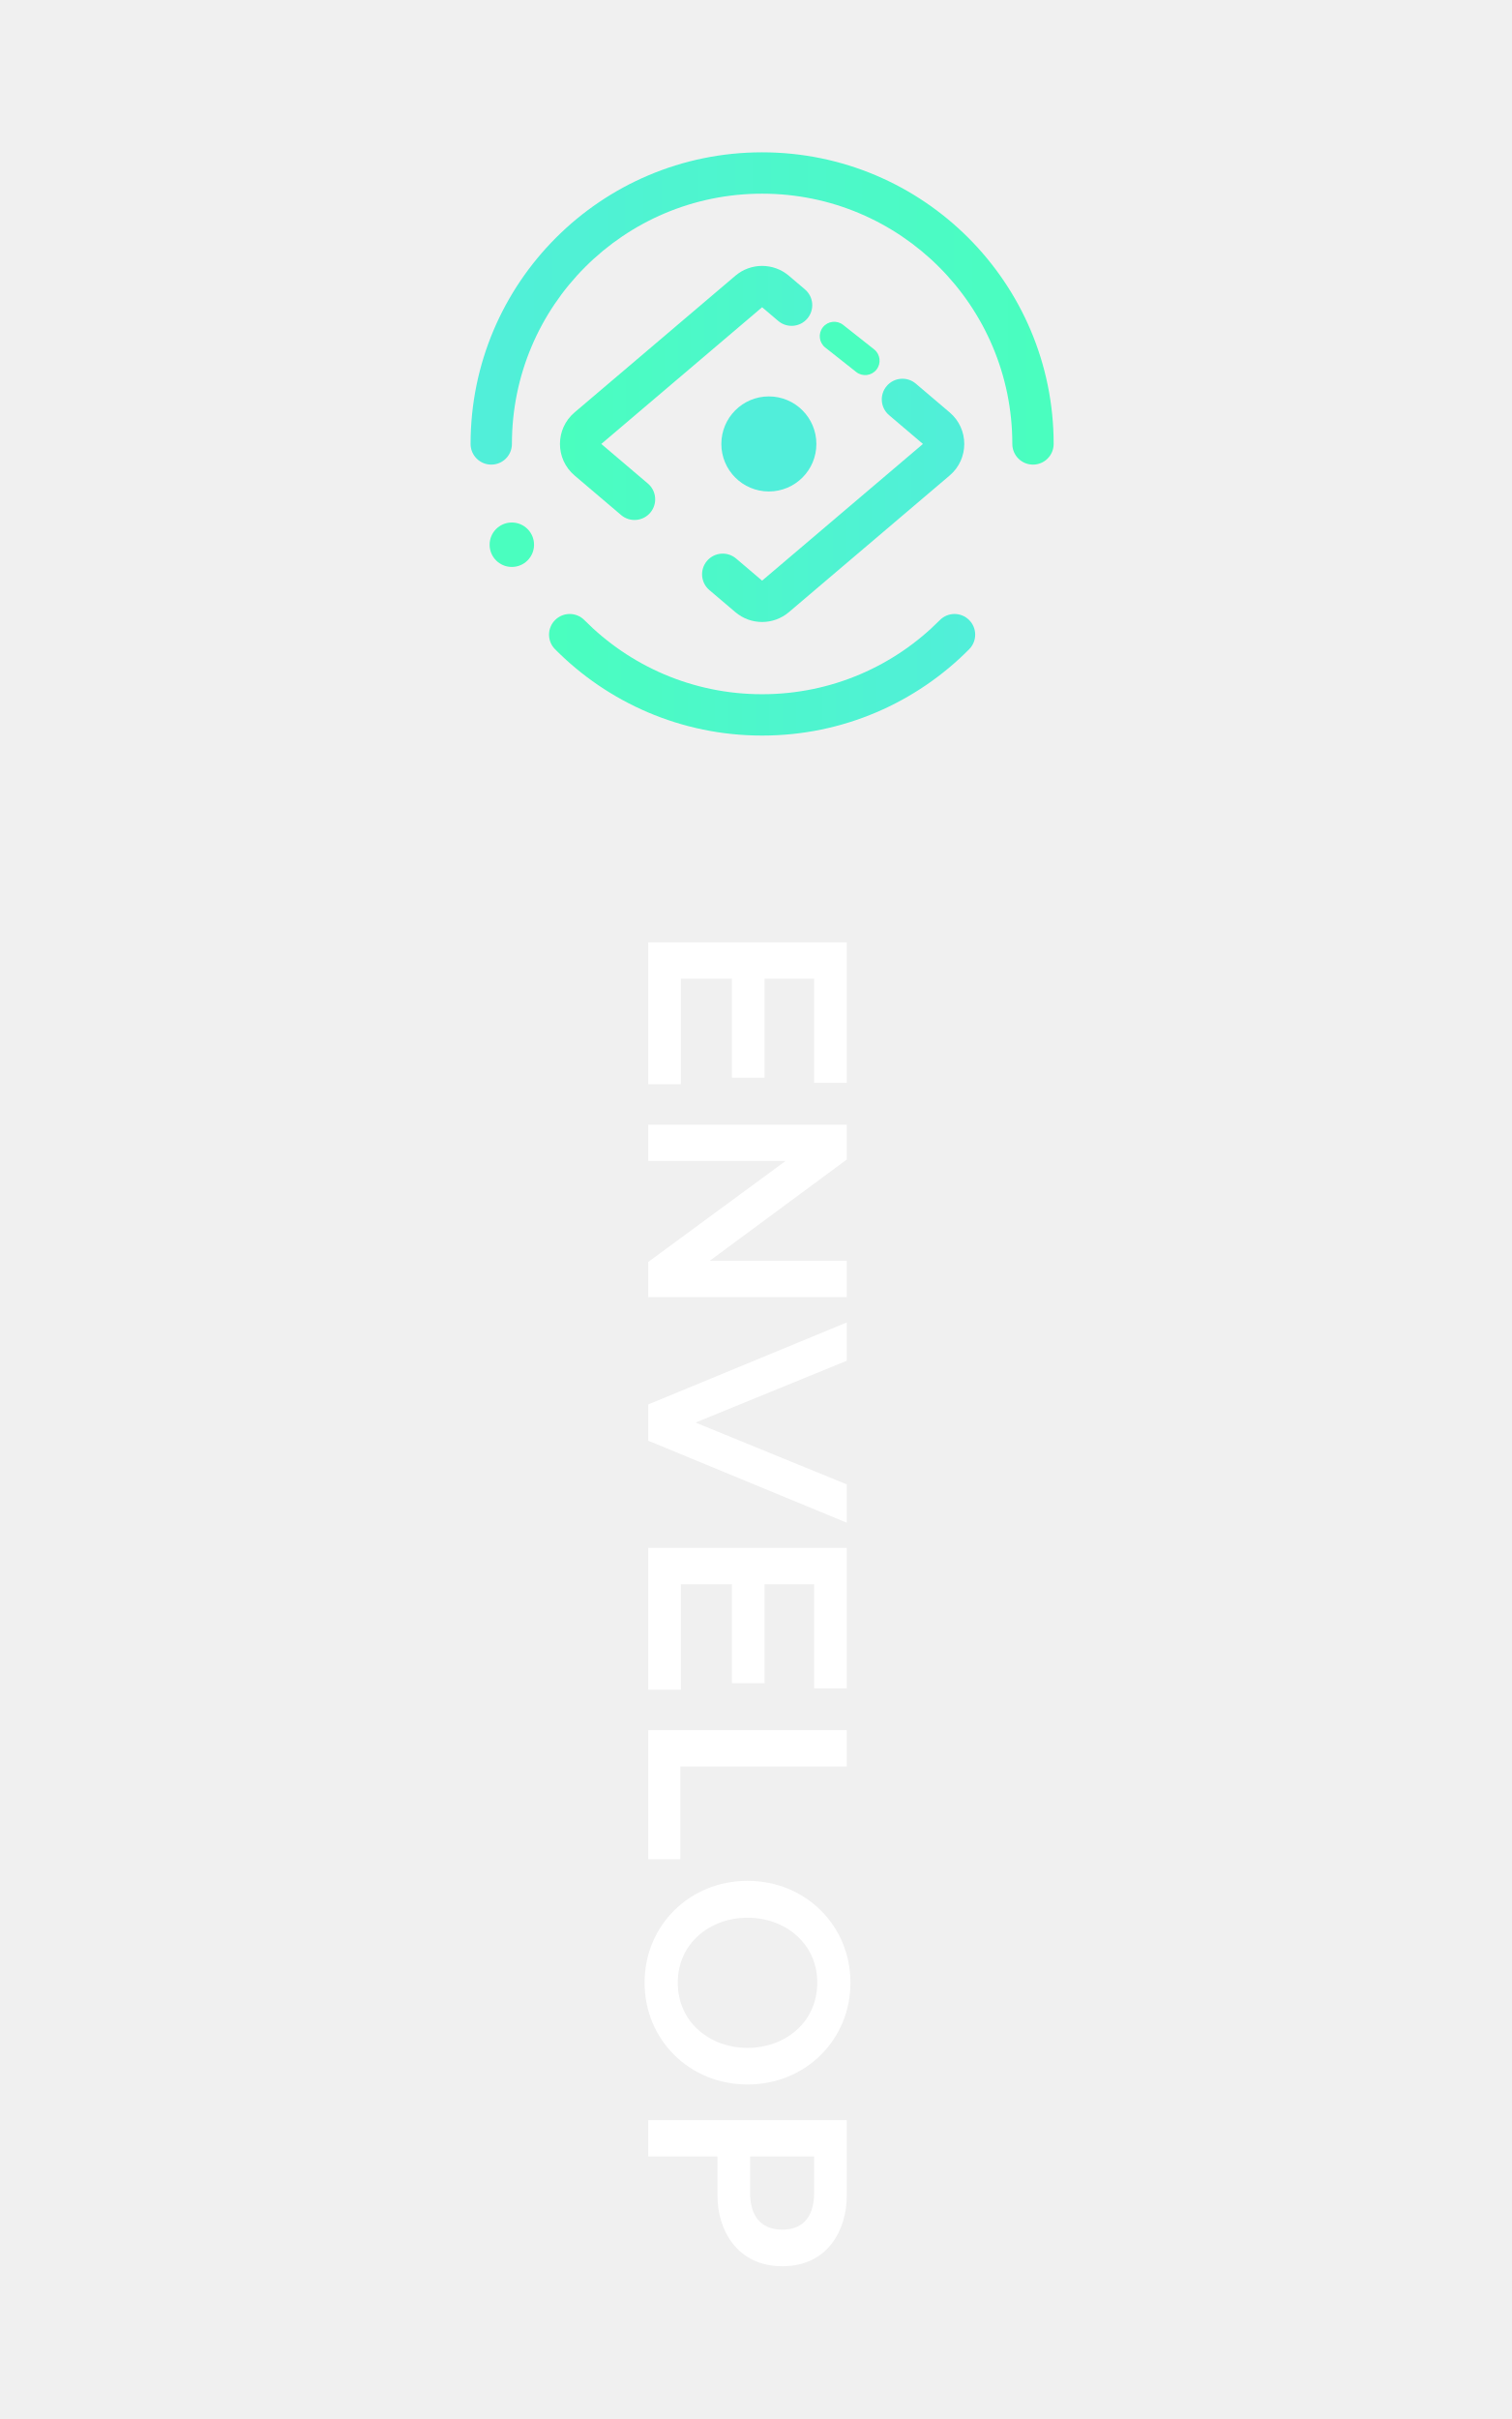
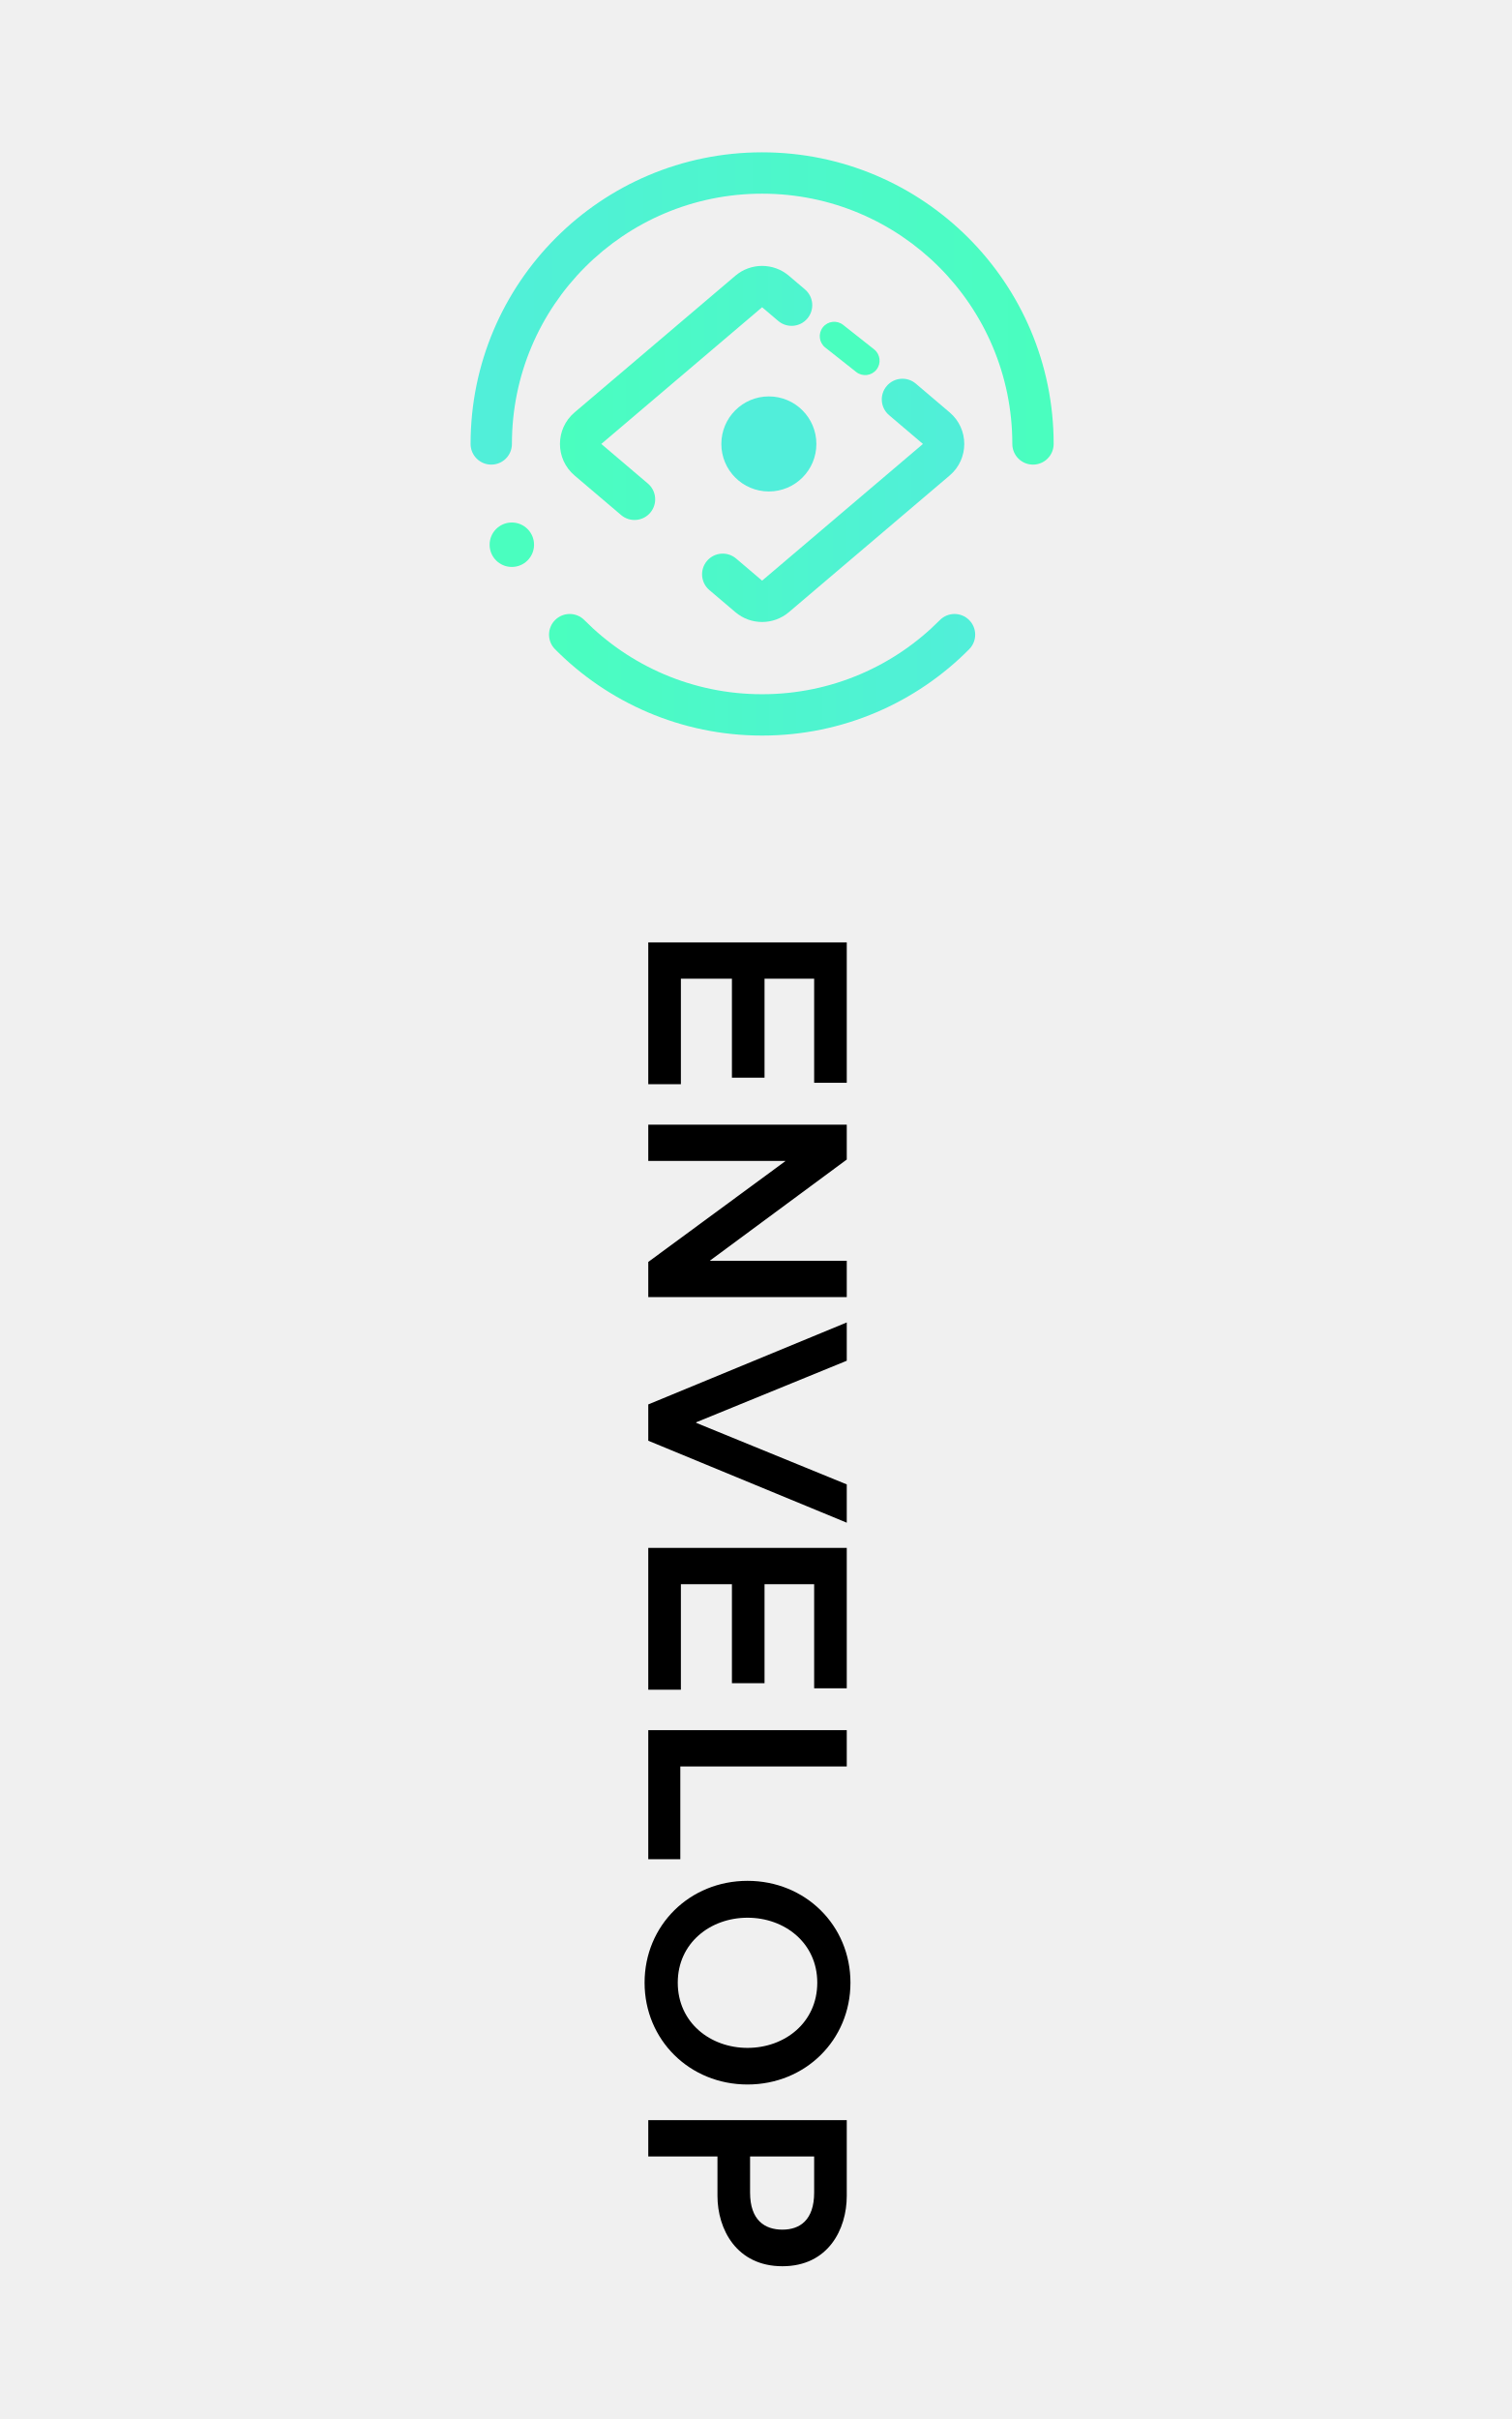
<svg xmlns="http://www.w3.org/2000/svg" width="3779" zoomAndPan="magnify" viewBox="0 0 2835 4535.25" height="6047" preserveAspectRatio="xMidYMid meet" version="1.0">
  <defs>
    <clipPath id="82281b8c79">
      <path d="M 1050 498 L 1809 498 L 1809 1166 L 1050 1166 Z M 1050 498 " clip-rule="nonzero" />
    </clipPath>
    <clipPath id="099c9103f8">
      <path d="M 1077.695 891.039 C 1041.258 860.078 1041.258 803.832 1077.695 772.871 L 1379.367 516.516 C 1408.316 491.918 1450.824 491.918 1479.773 516.516 L 1509.953 542.164 C 1526.266 556.023 1528.254 580.492 1514.391 596.805 C 1500.527 613.125 1476.066 615.109 1459.75 601.246 L 1429.57 575.602 L 1127.898 831.957 L 1215.32 906.242 C 1231.637 920.109 1233.621 944.57 1219.762 960.891 C 1205.898 977.203 1181.434 979.191 1165.117 965.328 Z M 1326.156 1051.305 C 1340.023 1034.988 1364.484 1033 1380.801 1046.863 L 1429.57 1088.309 L 1731.242 831.957 L 1667.707 777.961 C 1651.391 764.102 1649.402 739.633 1663.266 723.32 C 1677.129 707.004 1701.594 705.016 1717.91 718.879 L 1781.445 772.871 C 1817.879 803.832 1817.879 860.078 1781.445 891.039 L 1479.773 1147.391 C 1450.824 1171.992 1408.316 1171.992 1379.367 1147.391 L 1330.598 1105.949 C 1314.281 1092.086 1312.297 1067.621 1326.156 1051.305 Z M 1326.156 1051.305 " clip-rule="evenodd" />
    </clipPath>
    <linearGradient x1="21.521" gradientTransform="matrix(0, 25.41219, -25.41057, 0, 1976.422, 285.0648)" y1="36.802" x2="21.521" gradientUnits="userSpaceOnUse" y2="6.239" id="e0e53c73ad">
      <stop stop-opacity="1" stop-color="rgb(28.999%, 99.599%, 74.899%)" offset="0" />
      <stop stop-opacity="1" stop-color="rgb(29.027%, 99.536%, 75.005%)" offset="0.031" />
      <stop stop-opacity="1" stop-color="rgb(29.1%, 99.373%, 75.281%)" offset="0.062" />
      <stop stop-opacity="1" stop-color="rgb(29.189%, 99.171%, 75.62%)" offset="0.094" />
      <stop stop-opacity="1" stop-color="rgb(29.279%, 98.969%, 75.96%)" offset="0.125" />
      <stop stop-opacity="1" stop-color="rgb(29.369%, 98.767%, 76.299%)" offset="0.156" />
      <stop stop-opacity="1" stop-color="rgb(29.459%, 98.566%, 76.637%)" offset="0.188" />
      <stop stop-opacity="1" stop-color="rgb(29.547%, 98.364%, 76.976%)" offset="0.219" />
      <stop stop-opacity="1" stop-color="rgb(29.637%, 98.163%, 77.316%)" offset="0.25" />
      <stop stop-opacity="1" stop-color="rgb(29.727%, 97.961%, 77.655%)" offset="0.281" />
      <stop stop-opacity="1" stop-color="rgb(29.816%, 97.76%, 77.994%)" offset="0.312" />
      <stop stop-opacity="1" stop-color="rgb(29.906%, 97.559%, 78.334%)" offset="0.344" />
      <stop stop-opacity="1" stop-color="rgb(29.996%, 97.356%, 78.673%)" offset="0.375" />
      <stop stop-opacity="1" stop-color="rgb(30.086%, 97.154%, 79.012%)" offset="0.406" />
      <stop stop-opacity="1" stop-color="rgb(30.174%, 96.953%, 79.352%)" offset="0.438" />
      <stop stop-opacity="1" stop-color="rgb(30.264%, 96.751%, 79.691%)" offset="0.469" />
      <stop stop-opacity="1" stop-color="rgb(30.354%, 96.55%, 80.029%)" offset="0.5" />
      <stop stop-opacity="1" stop-color="rgb(30.443%, 96.349%, 80.368%)" offset="0.531" />
      <stop stop-opacity="1" stop-color="rgb(30.533%, 96.147%, 80.708%)" offset="0.562" />
      <stop stop-opacity="1" stop-color="rgb(30.623%, 95.946%, 81.047%)" offset="0.594" />
      <stop stop-opacity="1" stop-color="rgb(30.713%, 95.743%, 81.386%)" offset="0.625" />
      <stop stop-opacity="1" stop-color="rgb(30.801%, 95.541%, 81.726%)" offset="0.656" />
      <stop stop-opacity="1" stop-color="rgb(30.891%, 95.34%, 82.065%)" offset="0.688" />
      <stop stop-opacity="1" stop-color="rgb(30.981%, 95.139%, 82.404%)" offset="0.719" />
      <stop stop-opacity="1" stop-color="rgb(31.071%, 94.937%, 82.744%)" offset="0.75" />
      <stop stop-opacity="1" stop-color="rgb(31.16%, 94.736%, 83.083%)" offset="0.781" />
      <stop stop-opacity="1" stop-color="rgb(31.25%, 94.534%, 83.421%)" offset="0.812" />
      <stop stop-opacity="1" stop-color="rgb(31.34%, 94.333%, 83.76%)" offset="0.844" />
      <stop stop-opacity="1" stop-color="rgb(31.429%, 94.13%, 84.1%)" offset="0.875" />
      <stop stop-opacity="1" stop-color="rgb(31.519%, 93.929%, 84.439%)" offset="0.906" />
      <stop stop-opacity="1" stop-color="rgb(31.609%, 93.727%, 84.778%)" offset="0.938" />
      <stop stop-opacity="1" stop-color="rgb(31.699%, 93.526%, 85.118%)" offset="0.969" />
      <stop stop-opacity="1" stop-color="rgb(31.77%, 93.362%, 85.393%)" offset="1" />
    </linearGradient>
    <clipPath id="2d1dac3a8d">
      <path d="M 882 285 L 1976.422 285 L 1976.422 871 L 882 871 Z M 882 285 " clip-rule="nonzero" />
    </clipPath>
    <clipPath id="35c6869e94">
      <path d="M 1898.891 831.953 C 1898.891 572.734 1688.77 362.598 1429.57 362.598 C 1170.371 362.598 960.246 572.734 960.246 831.953 C 960.246 853.363 942.891 870.719 921.48 870.719 C 900.074 870.719 882.719 853.363 882.719 831.953 C 882.719 529.914 1127.551 285.066 1429.57 285.066 C 1731.586 285.066 1976.422 529.914 1976.422 831.953 C 1976.422 853.363 1959.066 870.719 1937.656 870.719 C 1916.246 870.719 1898.891 853.363 1898.891 831.953 Z M 1898.891 831.953 " clip-rule="evenodd" />
    </clipPath>
    <linearGradient x1="11.523" gradientTransform="matrix(0, 25.41219, -25.41057, 0, 1976.422, 285.0648)" y1="-0" x2="11.523" gradientUnits="userSpaceOnUse" y2="43.041" id="2ac638111e">
      <stop stop-opacity="1" stop-color="rgb(28.999%, 99.599%, 74.899%)" offset="0" />
      <stop stop-opacity="1" stop-color="rgb(29.042%, 99.5%, 75.064%)" offset="0.031" />
      <stop stop-opacity="1" stop-color="rgb(29.131%, 99.303%, 75.395%)" offset="0.062" />
      <stop stop-opacity="1" stop-color="rgb(29.218%, 99.106%, 75.726%)" offset="0.094" />
      <stop stop-opacity="1" stop-color="rgb(29.305%, 98.909%, 76.057%)" offset="0.125" />
      <stop stop-opacity="1" stop-color="rgb(29.393%, 98.712%, 76.389%)" offset="0.156" />
      <stop stop-opacity="1" stop-color="rgb(29.48%, 98.515%, 76.721%)" offset="0.188" />
      <stop stop-opacity="1" stop-color="rgb(29.567%, 98.318%, 77.052%)" offset="0.219" />
      <stop stop-opacity="1" stop-color="rgb(29.655%, 98.122%, 77.383%)" offset="0.25" />
      <stop stop-opacity="1" stop-color="rgb(29.742%, 97.925%, 77.715%)" offset="0.281" />
      <stop stop-opacity="1" stop-color="rgb(29.829%, 97.728%, 78.046%)" offset="0.312" />
      <stop stop-opacity="1" stop-color="rgb(29.918%, 97.531%, 78.377%)" offset="0.344" />
      <stop stop-opacity="1" stop-color="rgb(30.005%, 97.334%, 78.708%)" offset="0.375" />
      <stop stop-opacity="1" stop-color="rgb(30.092%, 97.137%, 79.039%)" offset="0.406" />
      <stop stop-opacity="1" stop-color="rgb(30.18%, 96.941%, 79.37%)" offset="0.438" />
      <stop stop-opacity="1" stop-color="rgb(30.267%, 96.744%, 79.701%)" offset="0.469" />
      <stop stop-opacity="1" stop-color="rgb(30.354%, 96.547%, 80.032%)" offset="0.5" />
      <stop stop-opacity="1" stop-color="rgb(30.443%, 96.35%, 80.363%)" offset="0.531" />
      <stop stop-opacity="1" stop-color="rgb(30.53%, 96.153%, 80.696%)" offset="0.562" />
      <stop stop-opacity="1" stop-color="rgb(30.617%, 95.956%, 81.027%)" offset="0.594" />
      <stop stop-opacity="1" stop-color="rgb(30.705%, 95.76%, 81.358%)" offset="0.625" />
      <stop stop-opacity="1" stop-color="rgb(30.792%, 95.563%, 81.689%)" offset="0.656" />
      <stop stop-opacity="1" stop-color="rgb(30.881%, 95.366%, 82.021%)" offset="0.688" />
      <stop stop-opacity="1" stop-color="rgb(30.968%, 95.169%, 82.352%)" offset="0.719" />
      <stop stop-opacity="1" stop-color="rgb(31.055%, 94.972%, 82.683%)" offset="0.75" />
      <stop stop-opacity="1" stop-color="rgb(31.143%, 94.775%, 83.014%)" offset="0.781" />
      <stop stop-opacity="1" stop-color="rgb(31.23%, 94.579%, 83.345%)" offset="0.812" />
      <stop stop-opacity="1" stop-color="rgb(31.317%, 94.382%, 83.676%)" offset="0.844" />
      <stop stop-opacity="1" stop-color="rgb(31.406%, 94.185%, 84.007%)" offset="0.875" />
      <stop stop-opacity="1" stop-color="rgb(31.493%, 93.988%, 84.34%)" offset="0.906" />
      <stop stop-opacity="1" stop-color="rgb(31.58%, 93.791%, 84.671%)" offset="0.938" />
      <stop stop-opacity="1" stop-color="rgb(31.668%, 93.594%, 85.002%)" offset="0.969" />
      <stop stop-opacity="1" stop-color="rgb(31.755%, 93.398%, 85.333%)" offset="1" />
    </linearGradient>
    <clipPath id="7508c60cfd">
      <path d="M 1029 1150 L 1830 1150 L 1830 1379 L 1029 1379 Z M 1029 1150 " clip-rule="nonzero" />
    </clipPath>
    <clipPath id="ad21c803b7">
      <path d="M 1041.359 1162.055 C 1056.57 1146.984 1081.113 1147.098 1096.184 1162.305 C 1181.273 1248.188 1299.184 1301.309 1429.57 1301.309 C 1559.957 1301.309 1677.863 1248.188 1762.957 1162.305 C 1778.023 1147.098 1802.57 1146.984 1817.777 1162.055 C 1832.984 1177.125 1833.098 1201.668 1818.027 1216.879 C 1718.973 1316.852 1581.477 1378.844 1429.57 1378.844 C 1277.664 1378.844 1140.164 1316.852 1041.109 1216.879 C 1026.039 1201.668 1026.152 1177.125 1041.359 1162.055 Z M 1041.359 1162.055 " clip-rule="evenodd" />
    </clipPath>
    <linearGradient x1="38.555" gradientTransform="matrix(0, 25.41219, -25.41057, 0, 1976.422, 285.0648)" y1="37.401" x2="38.555" gradientUnits="userSpaceOnUse" y2="5.64" id="135aec02c1">
      <stop stop-opacity="1" stop-color="rgb(28.999%, 99.599%, 74.899%)" offset="0" />
      <stop stop-opacity="1" stop-color="rgb(29.036%, 99.515%, 75.041%)" offset="0.031" />
      <stop stop-opacity="1" stop-color="rgb(29.118%, 99.332%, 75.349%)" offset="0.062" />
      <stop stop-opacity="1" stop-color="rgb(29.207%, 99.132%, 75.684%)" offset="0.094" />
      <stop stop-opacity="1" stop-color="rgb(29.295%, 98.933%, 76.018%)" offset="0.125" />
      <stop stop-opacity="1" stop-color="rgb(29.384%, 98.735%, 76.352%)" offset="0.156" />
      <stop stop-opacity="1" stop-color="rgb(29.471%, 98.537%, 76.688%)" offset="0.188" />
      <stop stop-opacity="1" stop-color="rgb(29.559%, 98.337%, 77.022%)" offset="0.219" />
      <stop stop-opacity="1" stop-color="rgb(29.648%, 98.138%, 77.356%)" offset="0.25" />
      <stop stop-opacity="1" stop-color="rgb(29.736%, 97.94%, 77.69%)" offset="0.281" />
      <stop stop-opacity="1" stop-color="rgb(29.825%, 97.742%, 78.024%)" offset="0.312" />
      <stop stop-opacity="1" stop-color="rgb(29.913%, 97.542%, 78.358%)" offset="0.344" />
      <stop stop-opacity="1" stop-color="rgb(30.002%, 97.343%, 78.694%)" offset="0.375" />
      <stop stop-opacity="1" stop-color="rgb(30.09%, 97.145%, 79.028%)" offset="0.406" />
      <stop stop-opacity="1" stop-color="rgb(30.179%, 96.947%, 79.362%)" offset="0.438" />
      <stop stop-opacity="1" stop-color="rgb(30.267%, 96.747%, 79.697%)" offset="0.469" />
      <stop stop-opacity="1" stop-color="rgb(30.354%, 96.548%, 80.031%)" offset="0.5" />
      <stop stop-opacity="1" stop-color="rgb(30.443%, 96.35%, 80.367%)" offset="0.531" />
      <stop stop-opacity="1" stop-color="rgb(30.531%, 96.15%, 80.701%)" offset="0.562" />
      <stop stop-opacity="1" stop-color="rgb(30.62%, 95.952%, 81.035%)" offset="0.594" />
      <stop stop-opacity="1" stop-color="rgb(30.708%, 95.753%, 81.369%)" offset="0.625" />
      <stop stop-opacity="1" stop-color="rgb(30.797%, 95.555%, 81.703%)" offset="0.656" />
      <stop stop-opacity="1" stop-color="rgb(30.885%, 95.355%, 82.037%)" offset="0.688" />
      <stop stop-opacity="1" stop-color="rgb(30.974%, 95.157%, 82.373%)" offset="0.719" />
      <stop stop-opacity="1" stop-color="rgb(31.062%, 94.958%, 82.707%)" offset="0.75" />
      <stop stop-opacity="1" stop-color="rgb(31.149%, 94.76%, 83.041%)" offset="0.781" />
      <stop stop-opacity="1" stop-color="rgb(31.238%, 94.56%, 83.376%)" offset="0.812" />
      <stop stop-opacity="1" stop-color="rgb(31.326%, 94.362%, 83.71%)" offset="0.844" />
      <stop stop-opacity="1" stop-color="rgb(31.415%, 94.164%, 84.044%)" offset="0.875" />
      <stop stop-opacity="1" stop-color="rgb(31.503%, 93.965%, 84.38%)" offset="0.906" />
      <stop stop-opacity="1" stop-color="rgb(31.592%, 93.765%, 84.714%)" offset="0.938" />
      <stop stop-opacity="1" stop-color="rgb(31.68%, 93.567%, 85.048%)" offset="0.969" />
      <stop stop-opacity="1" stop-color="rgb(31.761%, 93.384%, 85.358%)" offset="1" />
    </linearGradient>
  </defs>
  <path fill="#4afebf" d="M 1543.539 613.125 C 1552.809 601.395 1569.828 599.398 1581.555 608.668 L 1639.633 654.555 C 1651.359 663.82 1653.355 680.844 1644.09 692.57 C 1634.82 704.301 1617.801 706.297 1606.074 697.031 L 1548 651.145 C 1536.27 641.875 1534.273 624.855 1543.539 613.125 Z M 1543.539 613.125 " fill-opacity="1" fill-rule="nonzero" />
  <path fill="#51eeda" d="M 1442.219 921.074 C 1392.996 921.074 1353.094 881.172 1353.094 831.949 C 1353.094 782.723 1392.996 742.82 1442.219 742.82 C 1491.438 742.82 1531.34 782.723 1531.34 831.949 C 1531.34 881.172 1491.438 921.074 1442.219 921.074 Z M 1442.219 921.074 " fill-opacity="1" fill-rule="nonzero" />
  <g clip-path="url(#82281b8c79)">
    <g clip-path="url(#099c9103f8)">
      <path fill="url(#e0e53c73ad)" d="M 1817.879 491.918 L 1041.258 491.918 L 1041.258 1171.992 L 1817.879 1171.992 Z M 1817.879 491.918 " fill-rule="nonzero" />
    </g>
  </g>
  <g clip-path="url(#2d1dac3a8d)">
    <g clip-path="url(#35c6869e94)">
      <path fill="url(#2ac638111e)" d="M 1976.422 285.066 L 882.719 285.066 L 882.719 870.719 L 1976.422 870.719 Z M 1976.422 285.066 " fill-rule="nonzero" />
    </g>
  </g>
  <g clip-path="url(#7508c60cfd)">
    <g clip-path="url(#ad21c803b7)">
      <path fill="url(#135aec02c1)" d="M 1833.098 1146.984 L 1026.039 1146.984 L 1026.039 1378.844 L 1833.098 1378.844 Z M 1833.098 1146.984 " fill-rule="nonzero" />
    </g>
  </g>
  <path fill="#4afebf" d="M 960.082 1062.621 C 937.066 1062.621 918.41 1043.961 918.41 1020.945 C 918.41 997.93 937.066 979.273 960.082 979.273 C 983.098 979.273 1001.754 997.93 1001.754 1020.945 C 1001.754 1043.961 983.098 1062.621 960.082 1062.621 Z M 960.082 1062.621 " fill-opacity="1" fill-rule="nonzero" />
-   <path fill="#ffffff" d="M 1216.027 2032.652 L 1277.195 2032.652 L 1277.195 1834.777 L 1372.934 1834.777 L 1372.934 2020.418 L 1434.098 2020.418 L 1434.098 1834.777 L 1527.18 1834.777 L 1527.18 2029.992 L 1588.348 2029.992 L 1588.348 1766.691 L 1216.027 1766.691 Z M 1216.027 2032.652 " fill-opacity="1" fill-rule="nonzero" />
-   <path fill="#ffffff" d="M 1216.027 2176.578 L 1472.93 2176.578 L 1472.93 2177.113 L 1216.027 2365.945 L 1216.027 2431.902 L 1588.348 2431.902 L 1588.348 2363.816 L 1331.977 2363.816 L 1331.977 2363.285 L 1588.348 2173.918 L 1588.348 2108.492 L 1216.027 2108.492 Z M 1216.027 2176.578 " fill-opacity="1" fill-rule="nonzero" />
-   <path fill="#ffffff" d="M 1216.027 2701.25 L 1588.348 2854.973 L 1588.348 2783.168 L 1305.914 2667.738 L 1305.914 2666.676 L 1588.348 2551.246 L 1588.348 2479.438 L 1216.027 2633.164 Z M 1216.027 2701.25 " fill-opacity="1" fill-rule="nonzero" />
-   <path fill="#ffffff" d="M 1216.027 3168.18 L 1277.195 3168.18 L 1277.195 2970.32 L 1372.934 2970.32 L 1372.934 3155.957 L 1434.098 3155.957 L 1434.098 2970.32 L 1527.18 2970.32 L 1527.18 3165.535 L 1588.348 3165.535 L 1588.348 2902.215 L 1216.027 2902.215 Z M 1216.027 3168.18 " fill-opacity="1" fill-rule="nonzero" />
-   <path fill="#ffffff" d="M 1216.027 3486.059 L 1276.129 3486.059 L 1276.129 3312.113 L 1588.348 3312.113 L 1588.348 3244.035 L 1216.027 3244.035 Z M 1216.027 3486.059 " fill-opacity="1" fill-rule="nonzero" />
-   <path fill="#ffffff" d="M 1209.109 3717.566 C 1209.109 3825.008 1293.68 3908.539 1402.188 3908.539 C 1510.691 3908.539 1595.262 3825.008 1595.262 3717.566 C 1595.262 3610.121 1510.691 3526.617 1402.188 3526.617 C 1293.68 3526.617 1209.109 3610.121 1209.109 3717.566 Z M 1271.344 3717.566 C 1271.344 3643.109 1332.512 3595.766 1402.188 3595.766 C 1471.863 3595.766 1533.031 3643.109 1533.031 3717.566 C 1533.031 3792.559 1471.863 3839.898 1402.188 3839.898 C 1332.512 3839.898 1271.344 3792.559 1271.344 3717.566 Z M 1271.344 3717.566 " fill-opacity="1" fill-rule="nonzero" />
-   <path fill="#ffffff" d="M 1216.027 4043.504 L 1345.809 4043.504 L 1345.809 4117.453 C 1345.809 4179.688 1381.441 4249.367 1467.609 4249.367 C 1553.773 4249.367 1588.348 4179.688 1588.348 4117.453 L 1588.348 3975.422 L 1216.027 3975.422 Z M 1527.18 4043.504 L 1527.18 4111.074 C 1527.18 4163.195 1500.055 4180.754 1467.609 4180.754 C 1434.633 4180.754 1406.973 4163.195 1406.973 4111.074 L 1406.973 4043.504 Z M 1527.18 4043.504 " fill-opacity="1" fill-rule="nonzero" />
+   <path fill="#000000" d="M 1216.027 2032.652 L 1277.195 2032.652 L 1277.195 1834.777 L 1372.934 1834.777 L 1372.934 2020.418 L 1434.098 2020.418 L 1434.098 1834.777 L 1527.18 1834.777 L 1527.18 2029.992 L 1588.348 2029.992 L 1588.348 1766.691 L 1216.027 1766.691 Z M 1216.027 2032.652 " fill-opacity="1" fill-rule="nonzero" />
+   <path fill="#000000" d="M 1216.027 2176.578 L 1472.93 2176.578 L 1472.93 2177.113 L 1216.027 2365.945 L 1216.027 2431.902 L 1588.348 2431.902 L 1588.348 2363.816 L 1331.977 2363.816 L 1331.977 2363.285 L 1588.348 2173.918 L 1588.348 2108.492 L 1216.027 2108.492 Z M 1216.027 2176.578 " fill-opacity="1" fill-rule="nonzero" />
+   <path fill="#000000" d="M 1216.027 2701.25 L 1588.348 2854.973 L 1588.348 2783.168 L 1305.914 2667.738 L 1305.914 2666.676 L 1588.348 2551.246 L 1588.348 2479.438 L 1216.027 2633.164 Z M 1216.027 2701.25 " fill-opacity="1" fill-rule="nonzero" />
+   <path fill="#000000" d="M 1216.027 3168.18 L 1277.195 3168.18 L 1277.195 2970.32 L 1372.934 2970.32 L 1372.934 3155.957 L 1434.098 3155.957 L 1434.098 2970.32 L 1527.18 2970.32 L 1527.18 3165.535 L 1588.348 3165.535 L 1588.348 2902.215 L 1216.027 2902.215 Z M 1216.027 3168.18 " fill-opacity="1" fill-rule="nonzero" />
+   <path fill="#000000" d="M 1216.027 3486.059 L 1276.129 3486.059 L 1276.129 3312.113 L 1588.348 3312.113 L 1588.348 3244.035 L 1216.027 3244.035 Z M 1216.027 3486.059 " fill-opacity="1" fill-rule="nonzero" />
+   <path fill="#000000" d="M 1209.109 3717.566 C 1209.109 3825.008 1293.68 3908.539 1402.188 3908.539 C 1510.691 3908.539 1595.262 3825.008 1595.262 3717.566 C 1595.262 3610.121 1510.691 3526.617 1402.188 3526.617 C 1293.68 3526.617 1209.109 3610.121 1209.109 3717.566 Z M 1271.344 3717.566 C 1271.344 3643.109 1332.512 3595.766 1402.188 3595.766 C 1471.863 3595.766 1533.031 3643.109 1533.031 3717.566 C 1533.031 3792.559 1471.863 3839.898 1402.188 3839.898 C 1332.512 3839.898 1271.344 3792.559 1271.344 3717.566 Z M 1271.344 3717.566 " fill-opacity="1" fill-rule="nonzero" />
+   <path fill="#000000" d="M 1216.027 4043.504 L 1345.809 4043.504 L 1345.809 4117.453 C 1345.809 4179.688 1381.441 4249.367 1467.609 4249.367 C 1553.773 4249.367 1588.348 4179.688 1588.348 4117.453 L 1588.348 3975.422 L 1216.027 3975.422 Z M 1527.18 4043.504 L 1527.18 4111.074 C 1527.18 4163.195 1500.055 4180.754 1467.609 4180.754 C 1434.633 4180.754 1406.973 4163.195 1406.973 4111.074 L 1406.973 4043.504 Z M 1527.18 4043.504 " fill-opacity="1" fill-rule="nonzero" />
</svg>
